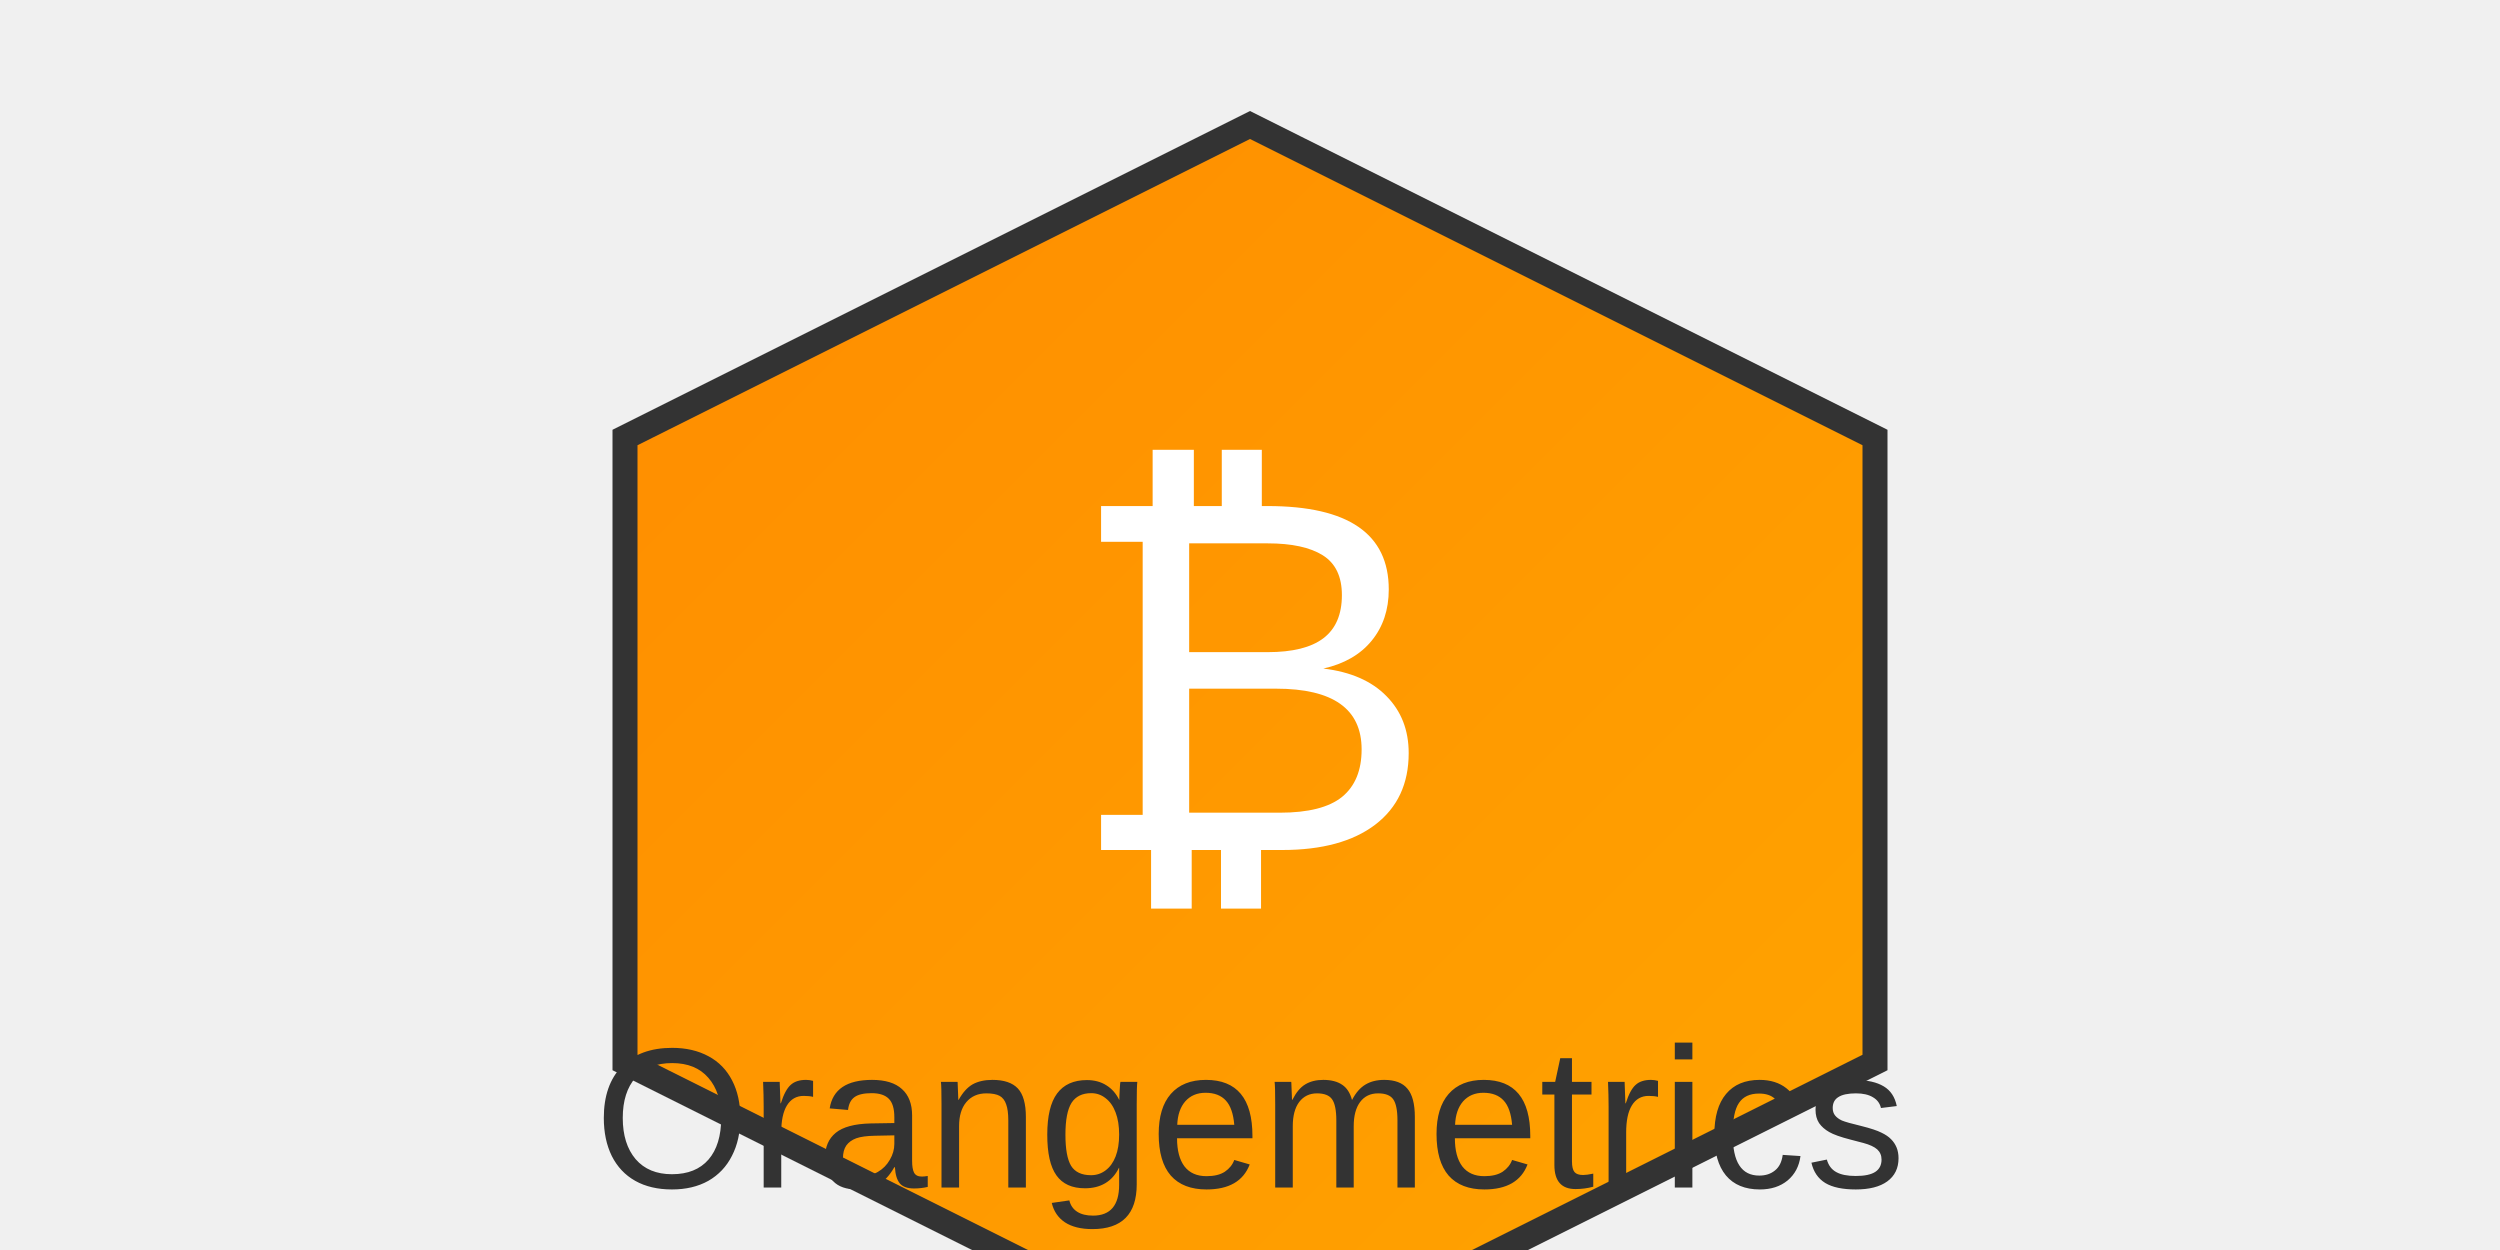
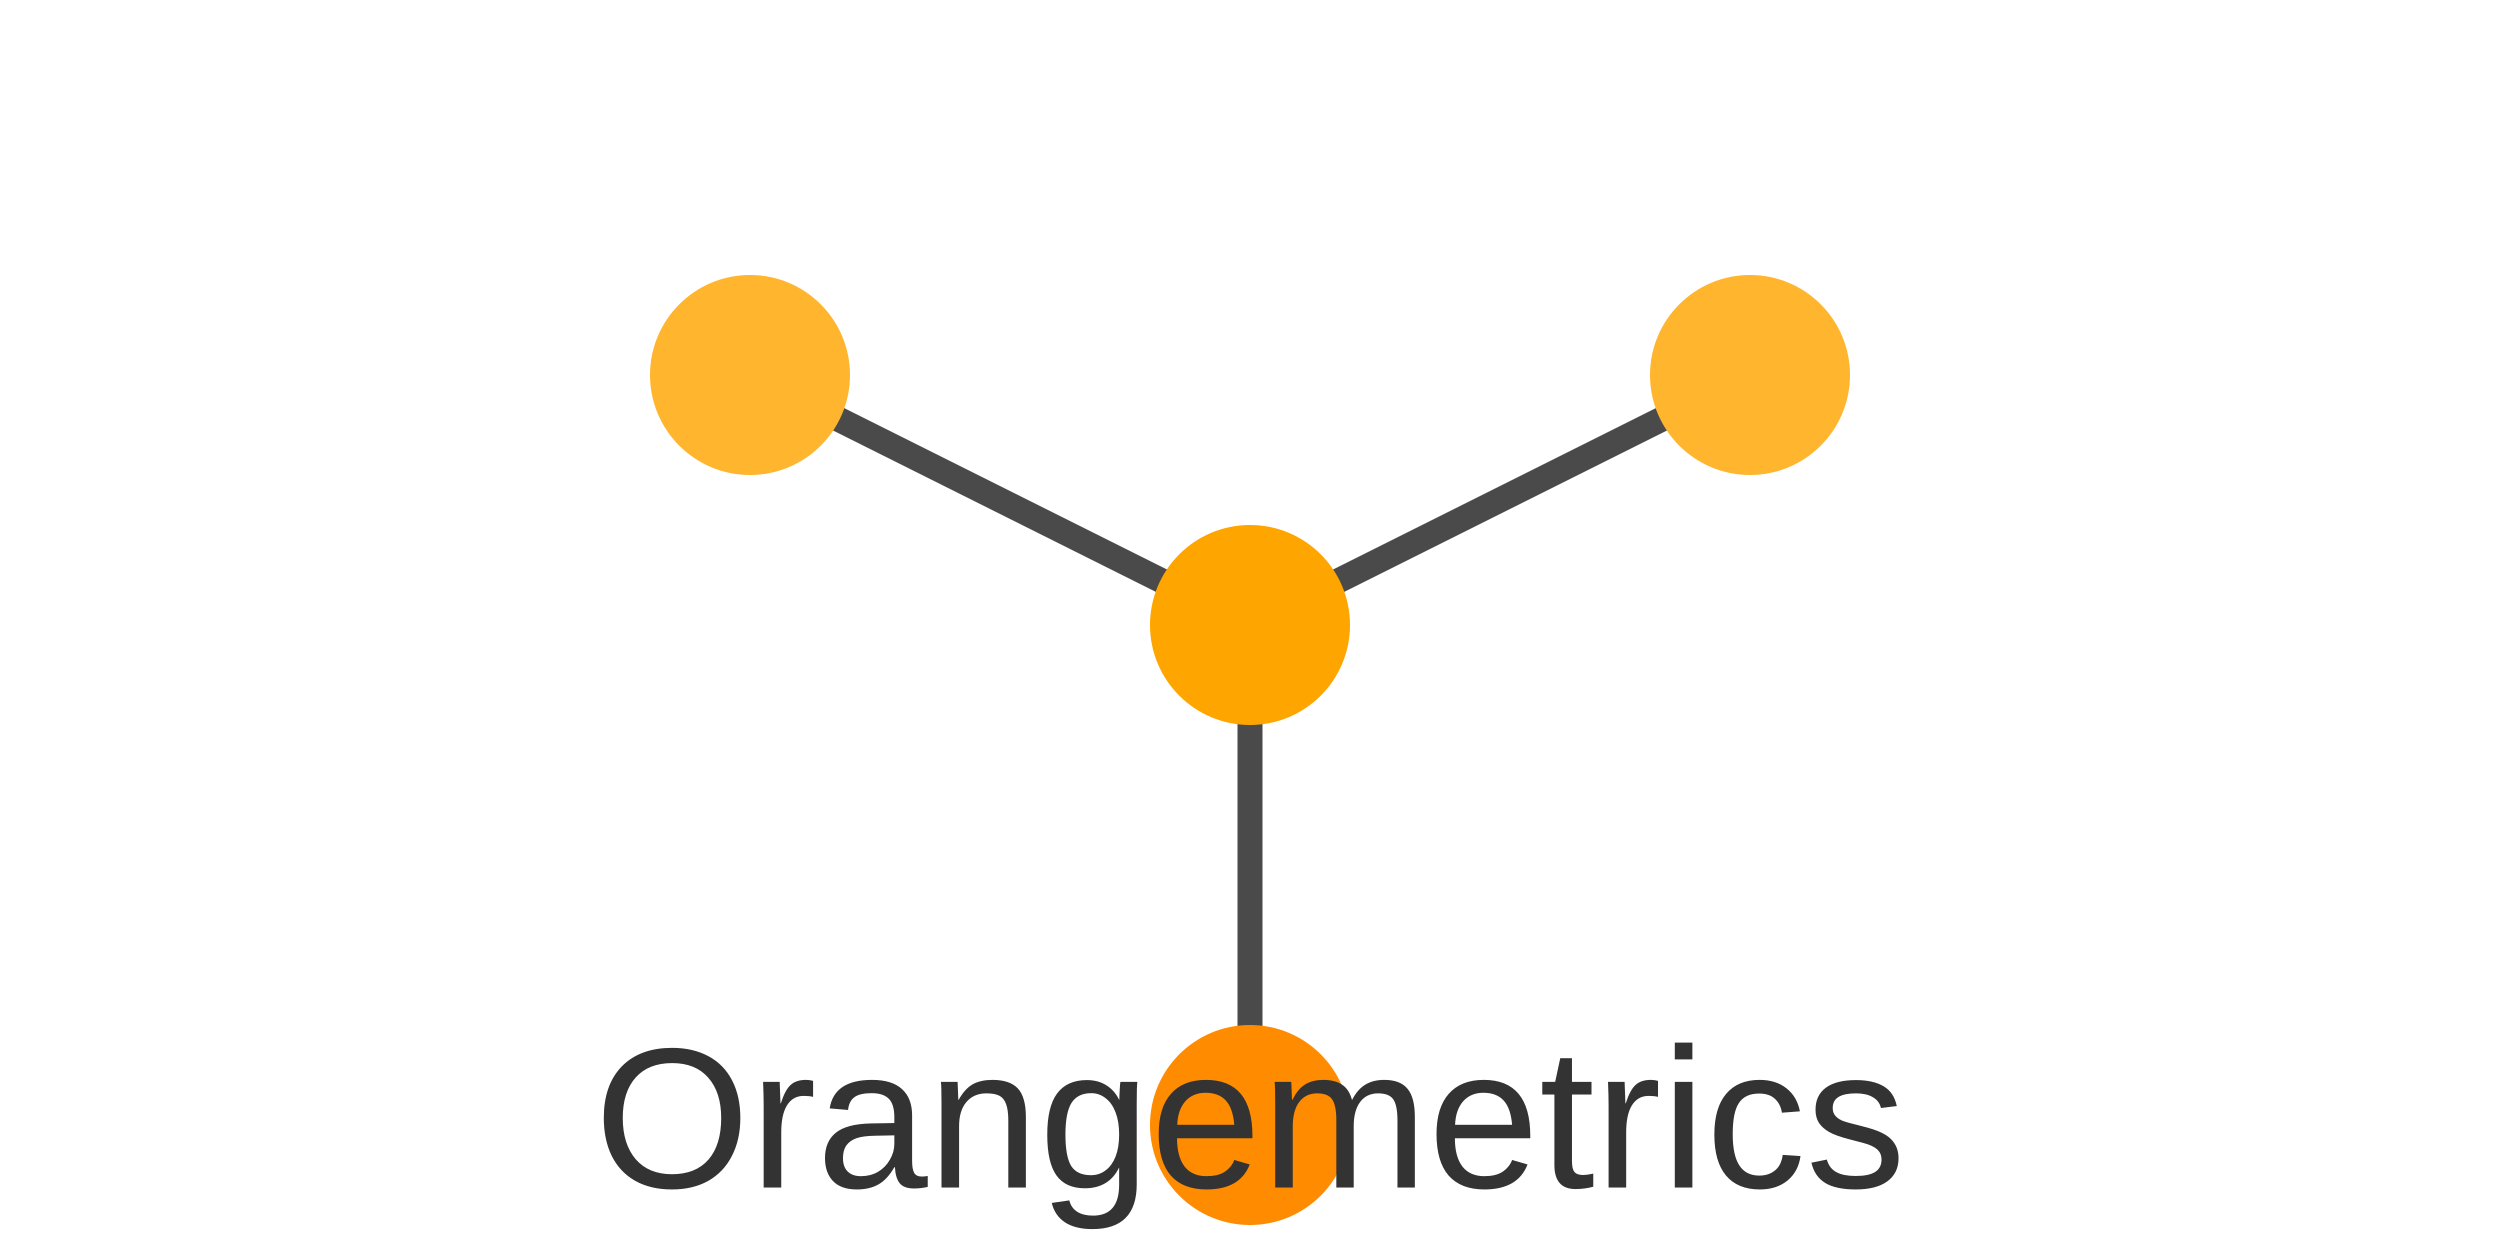
<svg xmlns="http://www.w3.org/2000/svg" viewBox="0 0 200 100">
-   <defs>
-     <linearGradient id="orangeGradient" x1="0%" y1="0%" x2="100%" y2="100%">
-       <stop offset="0%" style="stop-color:#FF8C00;stop-opacity:1" />
-       <stop offset="100%" style="stop-color:#FFA500;stop-opacity:1" />
-     </linearGradient>
-   </defs>
-   <rect width="200" height="100" fill="#F0F0F0" />
-   <g transform="translate(50,10)">
-     <polygon points="50,0 100,25 100,75 50,100 0,75 0,25" fill="url(#orangeGradient)" stroke="#333" stroke-width="2" />
-     <text x="50" y="58" font-family="Arial, sans-serif" font-size="40" fill="#FFF" text-anchor="middle">₿</text>
+   <rect width="200" height="100" fill="#FFFFFF" />
+   <g transform="translate(20, 10)">
+     <line x1="80" y1="80" x2="80" y2="40" stroke="#4A4A4A" stroke-width="2" />
+     <line x1="80" y1="40" x2="40" y2="20" stroke="#4A4A4A" stroke-width="2" />
+     <line x1="80" y1="40" x2="120" y2="20" stroke="#4A4A4A" stroke-width="2" />
+     <circle cx="80" cy="80" r="8" fill="#FF8C00" />
+     <circle cx="80" cy="40" r="8" fill="#FFA500" />
+     <circle cx="40" cy="20" r="8" fill="#FFB52E" />
+     <circle cx="120" cy="20" r="8" fill="#FFB52E" />
  </g>
-   <text x="100" y="95" font-family="Arial, sans-serif" font-size="16" fill="#333" text-anchor="middle">Orangemetrics</text>
+   <text x="100" y="95" font-family="Arial, sans-serif" font-size="16" fill="#333333" text-anchor="middle">Orangemetrics</text>
</svg>
